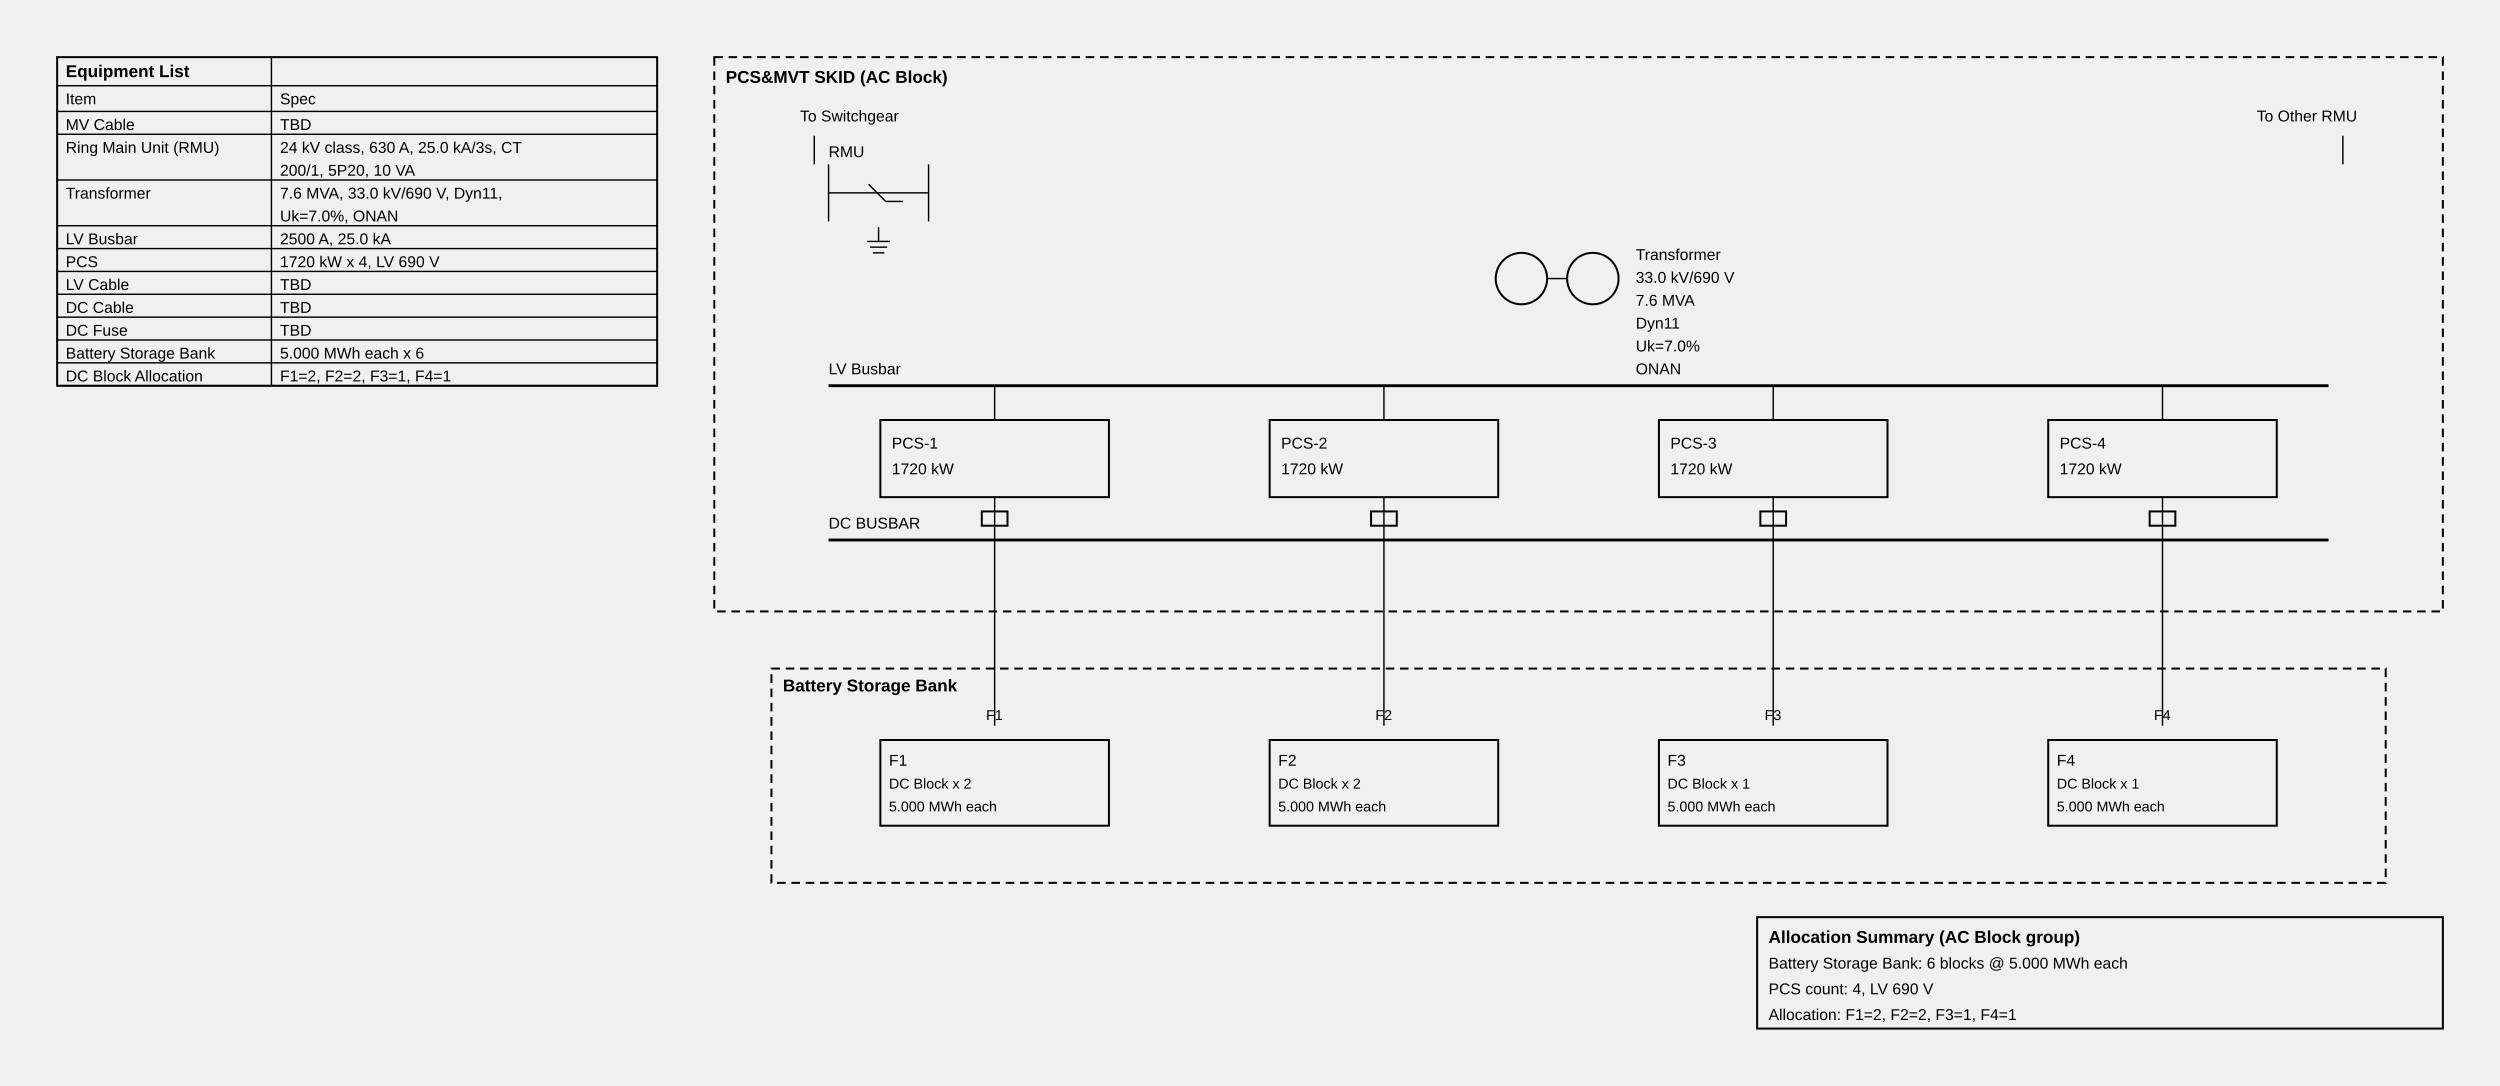
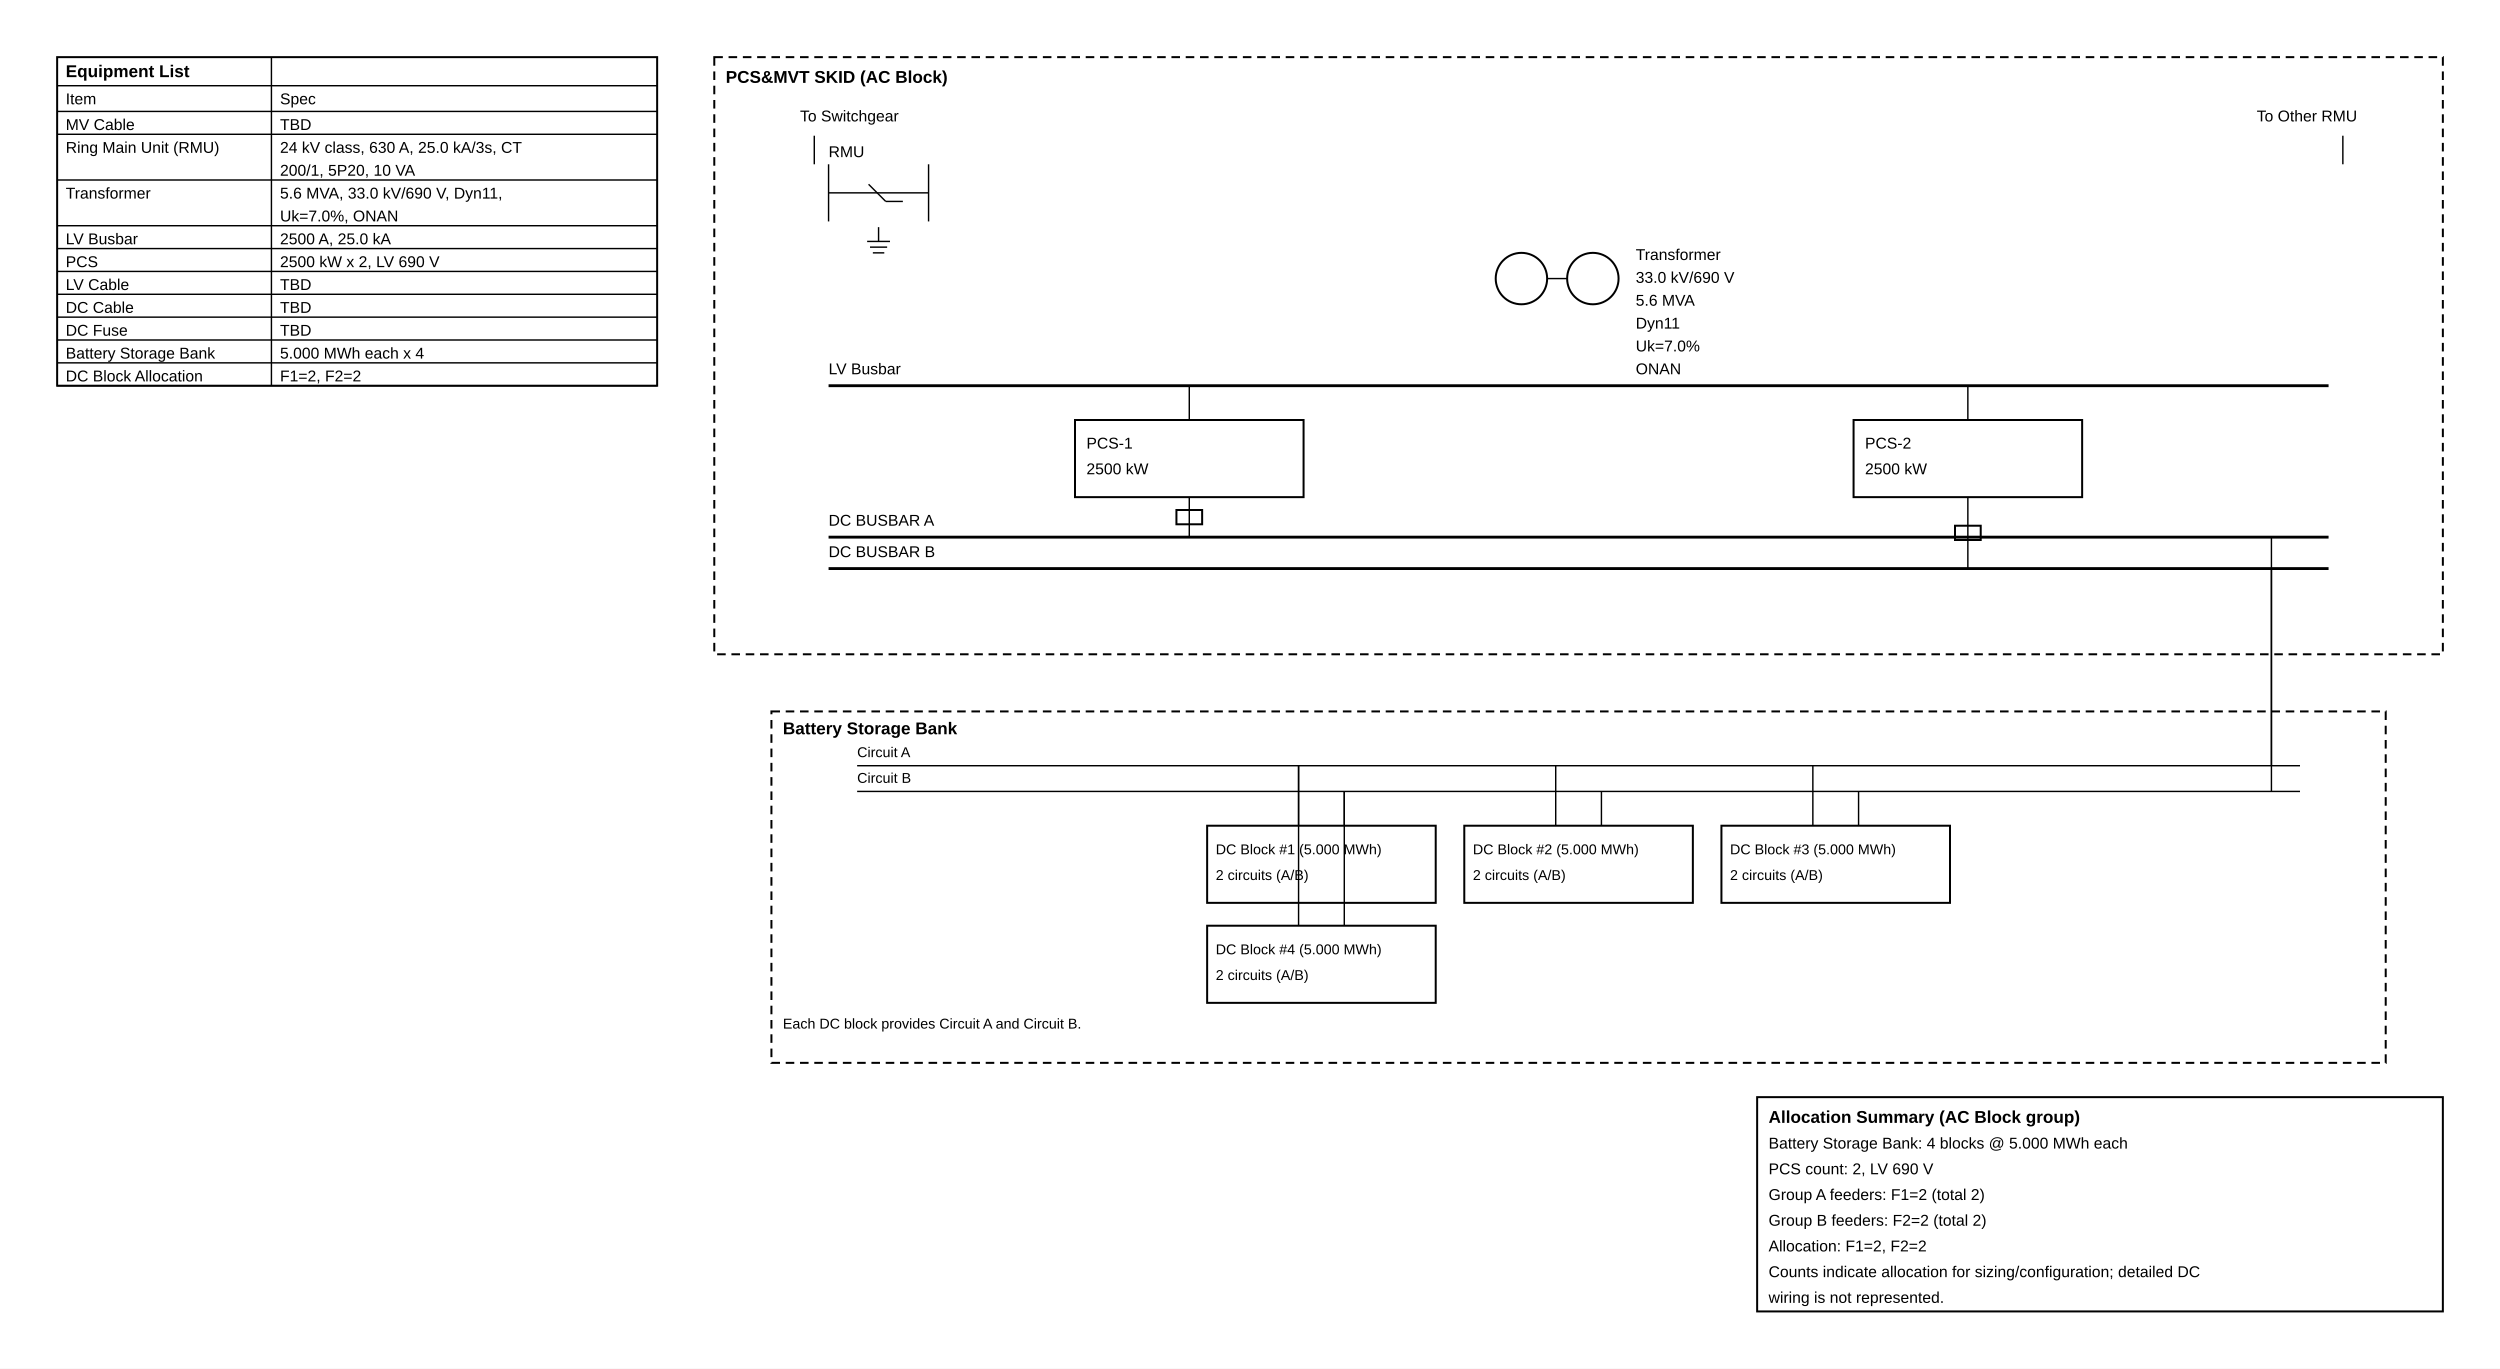
- <svg xmlns="http://www.w3.org/2000/svg" baseProfile="full" height="760px" version="1.1" viewBox="0 0 1750 760" width="1750px">
+ <svg xmlns="http://www.w3.org/2000/svg" baseProfile="full" height="958.0px" version="1.1" viewBox="0 0 1750 958.0" width="1750px">
  <defs />
  <style type="text/css">
- svg { font-family: Arial, Helvetica, sans-serif; font-size: 11px; }
+ svg { font-family: Arial, 'DejaVu Sans', sans-serif; font-size: 11px; }
.outline { stroke: #000000; stroke-width: 1.4; fill: none; }
.thin { stroke: #000000; stroke-width: 1.0; fill: none; }
.thick { stroke: #000000; stroke-width: 2.0; fill: none; }
.dash { stroke: #000000; stroke-width: 1.4; fill: none; stroke-dasharray: 6,4; }
.label { fill: #000000; }
.title { font-size: 12px; font-weight: bold; }
.small { font-size: 10px; }
</style>
+   <rect fill="#ffffff" height="958.0" width="1750" x="0" y="0" />
  <rect class="outline" height="230" width="420" x="40" y="40" />
  <line class="thin" x1="190" x2="190" y1="40" y2="270" />
  <line class="thin" x1="40" x2="460" y1="60" y2="60" />
  <line class="thin" x1="40" x2="460" y1="78" y2="78" />
  <text class="label title" x="46" y="54">Equipment List</text>
  <text class="label" x="46" y="73">Item</text>
  <text class="label" x="196" y="73">Spec</text>
  <text class="label" x="46" y="91">MV Cable</text>
  <text class="label" x="196" y="91">TBD</text>
  <line class="thin" x1="40" x2="460" y1="94" y2="94" />
  <text class="label" x="46" y="107">Ring Main Unit (RMU)</text>
  <text class="label" x="196" y="107">24 kV class, 630 A, 25.0 kA/3s, CT</text>
  <text class="label" x="196" y="123">200/1, 5P20, 10 VA</text>
  <line class="thin" x1="40" x2="460" y1="126" y2="126" />
  <text class="label" x="46" y="139">Transformer</text>
-   <text class="label" x="196" y="139">7.6 MVA, 33.0 kV/690 V, Dyn11,</text>
+   <text class="label" x="196" y="139">5.6 MVA, 33.0 kV/690 V, Dyn11,</text>
  <text class="label" x="196" y="155">Uk=7.0%, ONAN</text>
  <line class="thin" x1="40" x2="460" y1="158" y2="158" />
  <text class="label" x="46" y="171">LV Busbar</text>
  <text class="label" x="196" y="171">2500 A, 25.0 kA</text>
  <line class="thin" x1="40" x2="460" y1="174" y2="174" />
  <text class="label" x="46" y="187">PCS</text>
-   <text class="label" x="196" y="187">1720 kW x 4, LV 690 V</text>
+   <text class="label" x="196" y="187">2500 kW x 2, LV 690 V</text>
  <line class="thin" x1="40" x2="460" y1="190" y2="190" />
  <text class="label" x="46" y="203">LV Cable</text>
  <text class="label" x="196" y="203">TBD</text>
  <line class="thin" x1="40" x2="460" y1="206" y2="206" />
  <text class="label" x="46" y="219">DC Cable</text>
  <text class="label" x="196" y="219">TBD</text>
  <line class="thin" x1="40" x2="460" y1="222" y2="222" />
  <text class="label" x="46" y="235">DC Fuse</text>
  <text class="label" x="196" y="235">TBD</text>
  <line class="thin" x1="40" x2="460" y1="238" y2="238" />
  <text class="label" x="46" y="251">Battery Storage Bank</text>
-   <text class="label" x="196" y="251">5.000 MWh each x 6</text>
+   <text class="label" x="196" y="251">5.000 MWh each x 4</text>
  <line class="thin" x1="40" x2="460" y1="254" y2="254" />
  <text class="label" x="46" y="267">DC Block Allocation</text>
-   <text class="label" x="196" y="267">F1=2, F2=2, F3=1, F4=1</text>
+   <text class="label" x="196" y="267">F1=2, F2=2</text>
  <line class="thin" x1="40" x2="460" y1="270" y2="270" />
-   <rect class="dash" height="388" width="1210" x="500" y="40" />
+   <rect class="dash" height="418" width="1210" x="500" y="40" />
  <text class="label title" x="508" y="58">PCS&amp;MVT SKID (AC Block)</text>
  <text class="label" x="560" y="85">To Switchgear</text>
  <text class="label" text-anchor="end" x="1650" y="85">To Other RMU</text>
  <line class="thin" x1="570" x2="570" y1="95" y2="115" />
  <line class="thin" x1="1640" x2="1640" y1="95" y2="115" />
  <text class="label" x="580" y="110">RMU</text>
  <line class="thin" x1="580" x2="580" y1="115" y2="155" />
  <line class="thin" x1="650" x2="650" y1="115" y2="155" />
  <line class="thin" x1="580" x2="650" y1="135" y2="135" />
  <line class="thin" x1="608" x2="620" y1="129" y2="141" />
  <line class="thin" x1="620" x2="632" y1="141" y2="141" />
  <line class="thin" x1="615" x2="615" y1="159" y2="169" />
  <line class="thin" x1="607" x2="623" y1="169" y2="169" />
  <line class="thin" x1="609" x2="621" y1="173" y2="173" />
  <line class="thin" x1="611" x2="619" y1="177" y2="177" />
  <circle class="outline" cx="1065.0" cy="195" r="18" />
  <circle class="outline" cx="1115.0" cy="195" r="18" />
  <line class="thin" x1="1083.0" x2="1097.0" y1="195" y2="195" />
  <text class="label" x="1145.0" y="182">Transformer</text>
  <text class="label" x="1145.0" y="198">33.0 kV/690 V</text>
-   <text class="label" x="1145.0" y="214">7.6 MVA</text>
+   <text class="label" x="1145.0" y="214">5.6 MVA</text>
  <text class="label" x="1145.0" y="230">Dyn11</text>
  <text class="label" x="1145.0" y="246">Uk=7.0%</text>
  <text class="label" x="1145.0" y="262">ONAN</text>
  <line class="thick" x1="580" x2="1630" y1="270" y2="270" />
  <text class="label" x="580" y="262">LV Busbar</text>
-   <rect class="outline" height="54" width="160.0" x="616.25" y="294" />
-   <text class="label" x="624.25" y="314">PCS-1</text>
-   <text class="label" x="624.25" y="332">1720 kW</text>
-   <line class="thin" x1="696.25" x2="696.25" y1="270" y2="294" />
-   <rect class="outline" height="54" width="160.0" x="888.75" y="294" />
-   <text class="label" x="896.75" y="314">PCS-2</text>
-   <text class="label" x="896.75" y="332">1720 kW</text>
-   <line class="thin" x1="968.75" x2="968.75" y1="270" y2="294" />
-   <rect class="outline" height="54" width="160.0" x="1161.25" y="294" />
-   <text class="label" x="1169.25" y="314">PCS-3</text>
-   <text class="label" x="1169.25" y="332">1720 kW</text>
-   <line class="thin" x1="1241.25" x2="1241.25" y1="270" y2="294" />
-   <rect class="outline" height="54" width="160.0" x="1433.75" y="294" />
-   <text class="label" x="1441.75" y="314">PCS-4</text>
-   <text class="label" x="1441.75" y="332">1720 kW</text>
-   <line class="thin" x1="1513.75" x2="1513.75" y1="270" y2="294" />
-   <line class="thick" x1="580" x2="1630" y1="378" y2="378" />
-   <text class="label" x="580" y="370">DC BUSBAR</text>
-   <line class="thin" x1="696.25" x2="696.25" y1="348" y2="378" />
-   <rect class="outline" height="10" width="18" x="687.25" y="358.0" />
-   <line class="thin" x1="968.75" x2="968.75" y1="348" y2="378" />
-   <rect class="outline" height="10" width="18" x="959.75" y="358.0" />
-   <line class="thin" x1="1241.25" x2="1241.25" y1="348" y2="378" />
-   <rect class="outline" height="10" width="18" x="1232.25" y="358.0" />
-   <line class="thin" x1="1513.75" x2="1513.75" y1="348" y2="378" />
-   <rect class="outline" height="10" width="18" x="1504.75" y="358.0" />
-   <rect class="dash" height="150" width="1130" x="540" y="468" />
-   <text class="label title" x="548" y="484">Battery Storage Bank</text>
-   <line class="thin" x1="696.25" x2="696.25" y1="378" y2="508" />
-   <text class="small" x="690.25" y="504">F1</text>
-   <rect class="outline" height="60" width="160.0" x="616.25" y="518" />
-   <text class="label" x="622.25" y="536">F1</text>
-   <text class="small" x="622.25" y="552">DC Block x 2</text>
-   <text class="small" x="622.25" y="568">5.000 MWh each</text>
-   <line class="thin" x1="968.75" x2="968.75" y1="378" y2="508" />
-   <text class="small" x="962.75" y="504">F2</text>
-   <rect class="outline" height="60" width="160.0" x="888.75" y="518" />
-   <text class="label" x="894.75" y="536">F2</text>
-   <text class="small" x="894.75" y="552">DC Block x 2</text>
-   <text class="small" x="894.75" y="568">5.000 MWh each</text>
-   <line class="thin" x1="1241.25" x2="1241.25" y1="378" y2="508" />
-   <text class="small" x="1235.25" y="504">F3</text>
-   <rect class="outline" height="60" width="160.0" x="1161.25" y="518" />
-   <text class="label" x="1167.25" y="536">F3</text>
-   <text class="small" x="1167.25" y="552">DC Block x 1</text>
-   <text class="small" x="1167.25" y="568">5.000 MWh each</text>
-   <line class="thin" x1="1513.75" x2="1513.75" y1="378" y2="508" />
-   <text class="small" x="1507.75" y="504">F4</text>
-   <rect class="outline" height="60" width="160.0" x="1433.75" y="518" />
-   <text class="label" x="1439.75" y="536">F4</text>
-   <text class="small" x="1439.75" y="552">DC Block x 1</text>
-   <text class="small" x="1439.75" y="568">5.000 MWh each</text>
-   <rect class="outline" height="78" width="480.0" x="1230.0" y="642" />
-   <text class="label title" x="1238.0" y="660">Allocation Summary (AC Block group)</text>
-   <text class="label" x="1238.0" y="678">Battery Storage Bank: 6 blocks @ 5.000 MWh each</text>
-   <text class="label" x="1238.0" y="696">PCS count: 4, LV 690 V</text>
-   <text class="label" x="1238.0" y="714">Allocation: F1=2, F2=2, F3=1, F4=1</text>
+   <rect class="outline" height="54" width="160.0" x="752.5" y="294" />
+   <text class="label" x="760.5" y="314">PCS-1</text>
+   <text class="label" x="760.5" y="332">2500 kW</text>
+   <line class="thin" x1="832.5" x2="832.5" y1="270" y2="294" />
+   <rect class="outline" height="54" width="160.0" x="1297.5" y="294" />
+   <text class="label" x="1305.5" y="314">PCS-2</text>
+   <text class="label" x="1305.5" y="332">2500 kW</text>
+   <line class="thin" x1="1377.5" x2="1377.5" y1="270" y2="294" />
+   <line class="thick" x1="580" x2="1630" y1="376" y2="376" />
+   <text class="label" x="580" y="368">DC BUSBAR A</text>
+   <line class="thick" x1="580" x2="1630" y1="398" y2="398" />
+   <text class="label" x="580" y="390">DC BUSBAR B</text>
+   <line class="thin" x1="832.5" x2="832.5" y1="348" y2="376" />
+   <rect class="outline" height="10" width="18" x="823.5" y="357.0" />
+   <line class="thin" x1="1377.5" x2="1377.5" y1="348" y2="398" />
+   <rect class="outline" height="10" width="18" x="1368.5" y="368.0" />
+   <rect class="dash" height="246.0" width="1130" x="540" y="498" />
+   <text class="label title" x="548" y="514">Battery Storage Bank</text>
+   <line class="thin" x1="600" x2="1610" y1="536" y2="536" />
+   <text class="small" x="600" y="530">Circuit A</text>
+   <line class="thin" x1="600" x2="1610" y1="554" y2="554" />
+   <text class="small" x="600" y="548">Circuit B</text>
+   <line class="thin" x1="1590" x2="1590" y1="376" y2="536" />
+   <line class="thin" x1="1590" x2="1590" y1="398" y2="554" />
+   <rect class="outline" height="54" width="160.0" x="845.0" y="578.0" />
+   <text class="small" x="851.0" y="598.0">DC Block #1 (5.000 MWh)</text>
+   <text class="small" x="851.0" y="616.0">2 circuits (A/B)</text>
+   <line class="thin" x1="909.0" x2="909.0" y1="578.0" y2="536" />
+   <line class="thin" x1="941.0" x2="941.0" y1="578.0" y2="554" />
+   <rect class="outline" height="54" width="160.0" x="1025.0" y="578.0" />
+   <text class="small" x="1031.0" y="598.0">DC Block #2 (5.000 MWh)</text>
+   <text class="small" x="1031.0" y="616.0">2 circuits (A/B)</text>
+   <line class="thin" x1="1089.0" x2="1089.0" y1="578.0" y2="536" />
+   <line class="thin" x1="1121.0" x2="1121.0" y1="578.0" y2="554" />
+   <rect class="outline" height="54" width="160.0" x="1205.0" y="578.0" />
+   <text class="small" x="1211.0" y="598.0">DC Block #3 (5.000 MWh)</text>
+   <text class="small" x="1211.0" y="616.0">2 circuits (A/B)</text>
+   <line class="thin" x1="1269.0" x2="1269.0" y1="578.0" y2="536" />
+   <line class="thin" x1="1301.0" x2="1301.0" y1="578.0" y2="554" />
+   <rect class="outline" height="54" width="160.0" x="845.0" y="648.0" />
+   <text class="small" x="851.0" y="668.0">DC Block #4 (5.000 MWh)</text>
+   <text class="small" x="851.0" y="686.0">2 circuits (A/B)</text>
+   <line class="thin" x1="909.0" x2="909.0" y1="648.0" y2="536" />
+   <line class="thin" x1="941.0" x2="941.0" y1="648.0" y2="554" />
+   <text class="small" x="548" y="720.0">Each DC block provides Circuit A and Circuit B.</text>
+   <rect class="outline" height="150" width="480.0" x="1230.0" y="768.0" />
+   <text class="label title" x="1238.0" y="786.0">Allocation Summary (AC Block group)</text>
+   <text class="label" x="1238.0" y="804.0">Battery Storage Bank: 4 blocks @ 5.000 MWh each</text>
+   <text class="label" x="1238.0" y="822.0">PCS count: 2, LV 690 V</text>
+   <text class="label" x="1238.0" y="840.0">Group A feeders: F1=2 (total 2)</text>
+   <text class="label" x="1238.0" y="858.0">Group B feeders: F2=2 (total 2)</text>
+   <text class="label" x="1238.0" y="876.0">Allocation: F1=2, F2=2</text>
+   <text class="label" x="1238.0" y="894.0">Counts indicate allocation for sizing/configuration; detailed DC</text>
+   <text class="label" x="1238.0" y="912.0">wiring is not represented.</text>
</svg>
